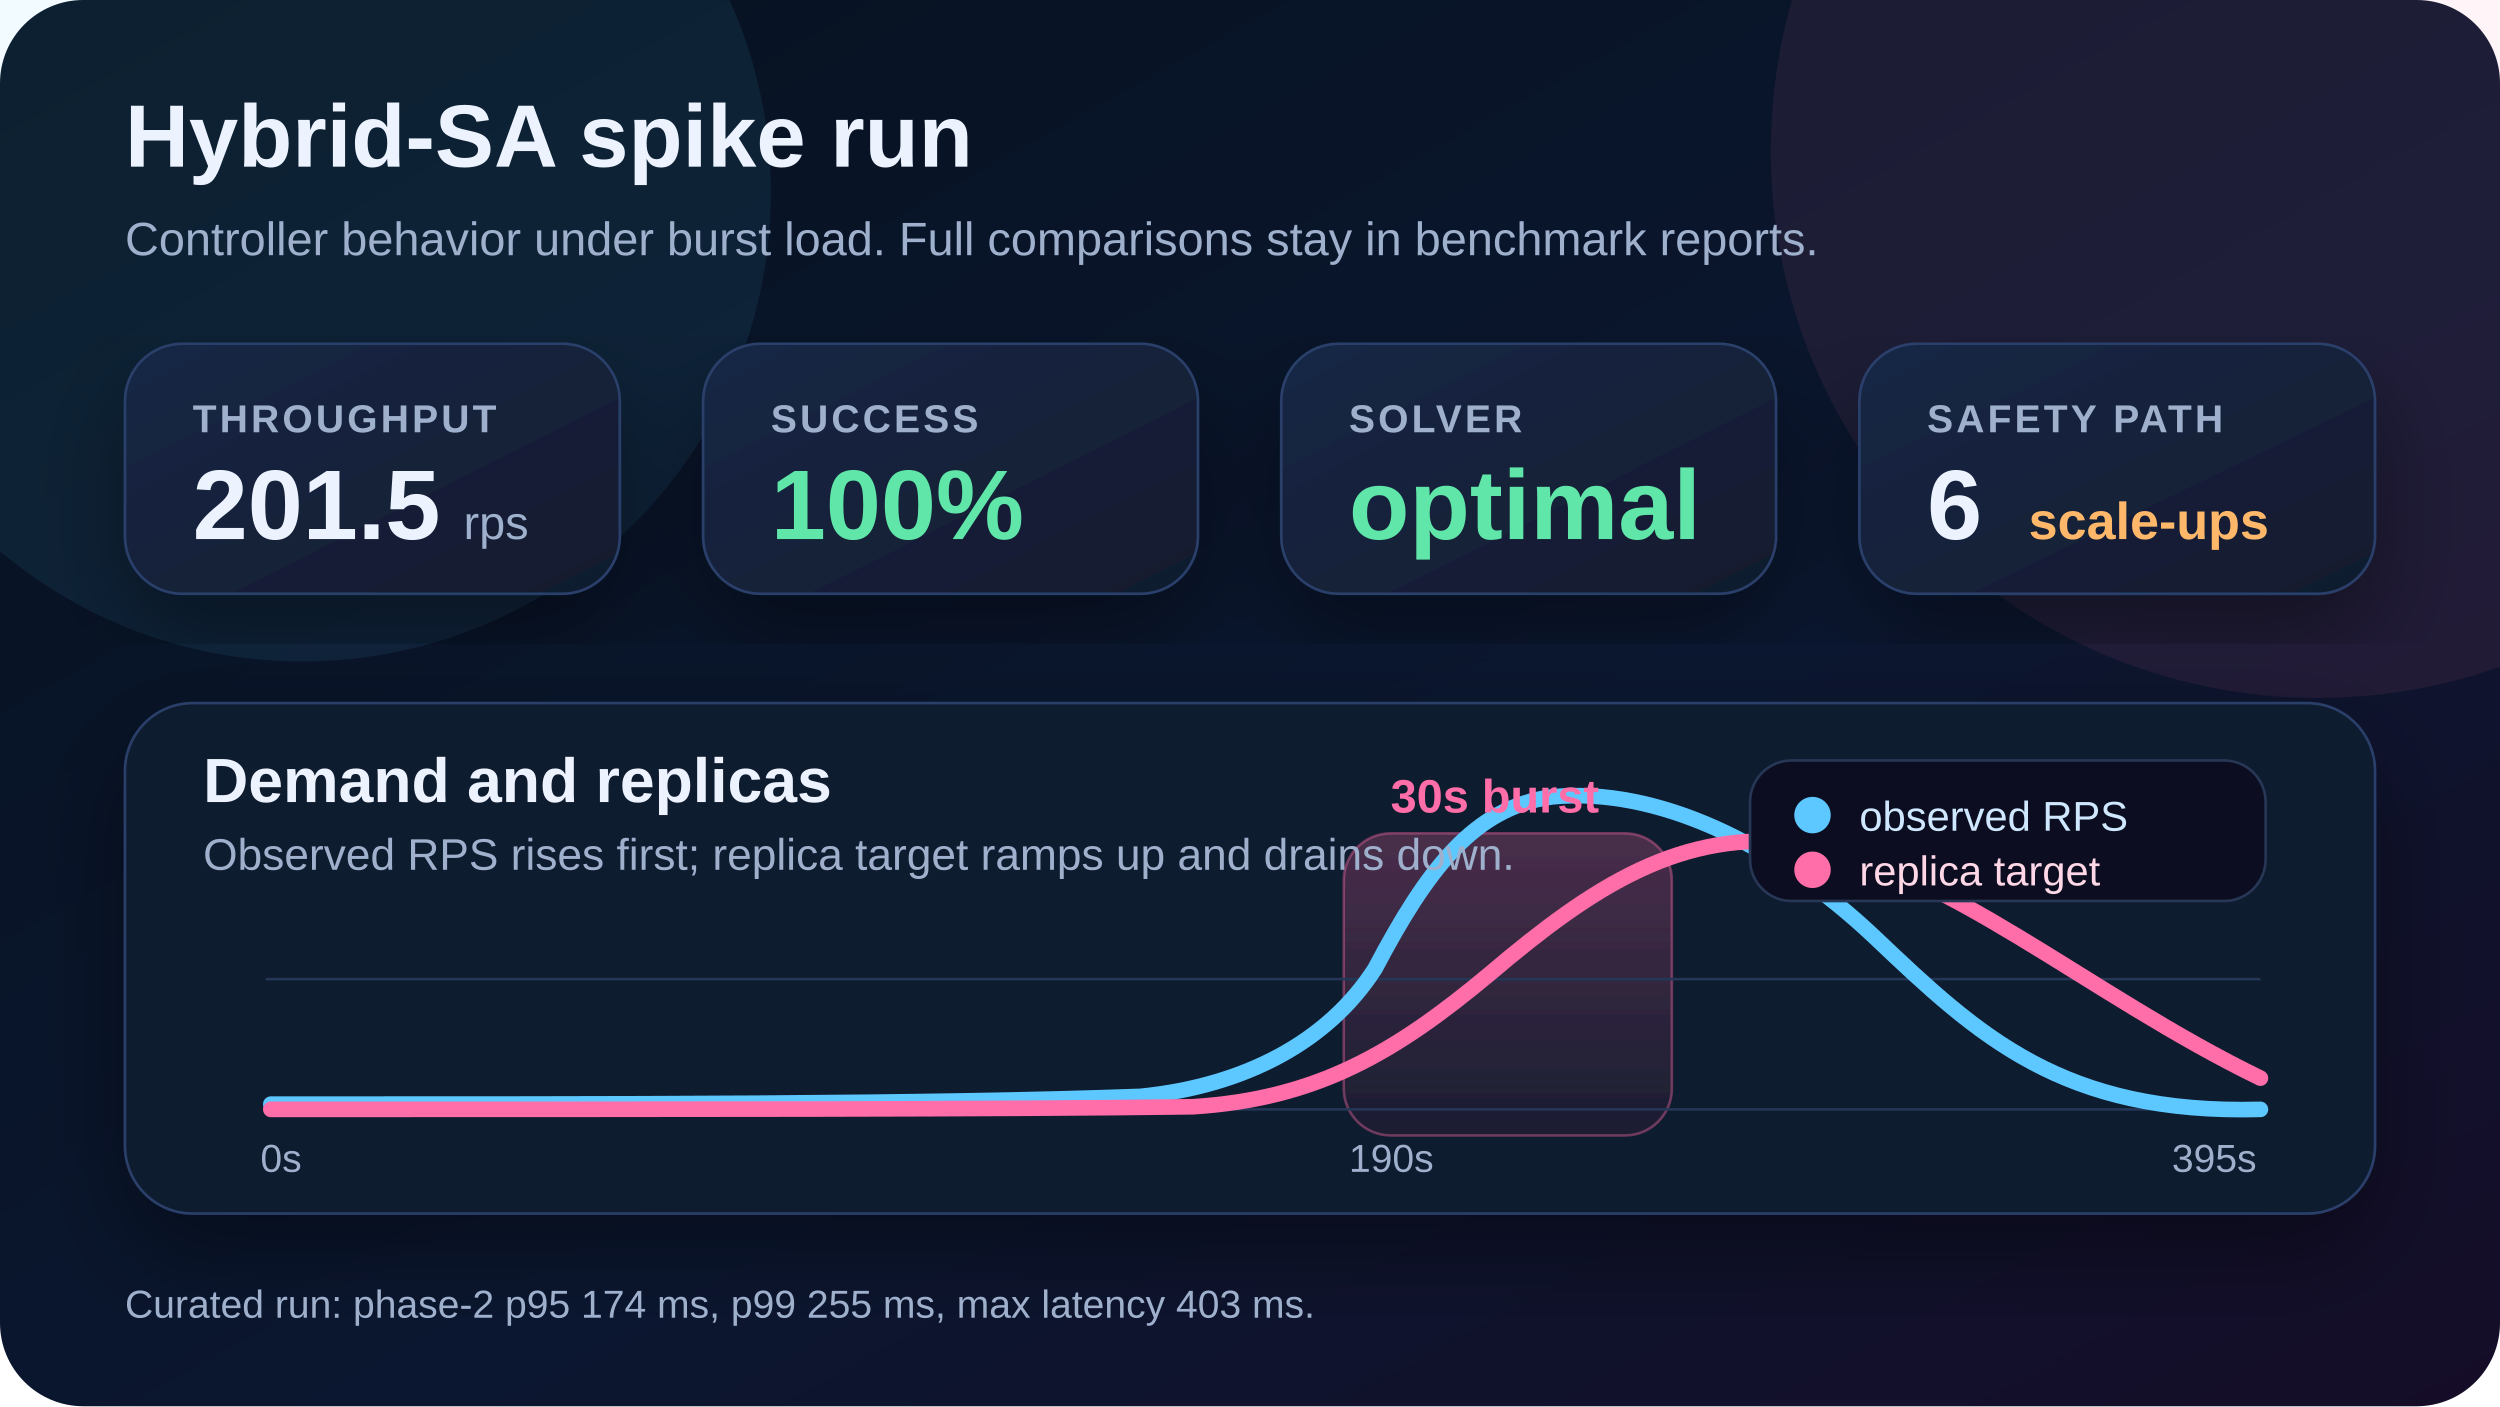
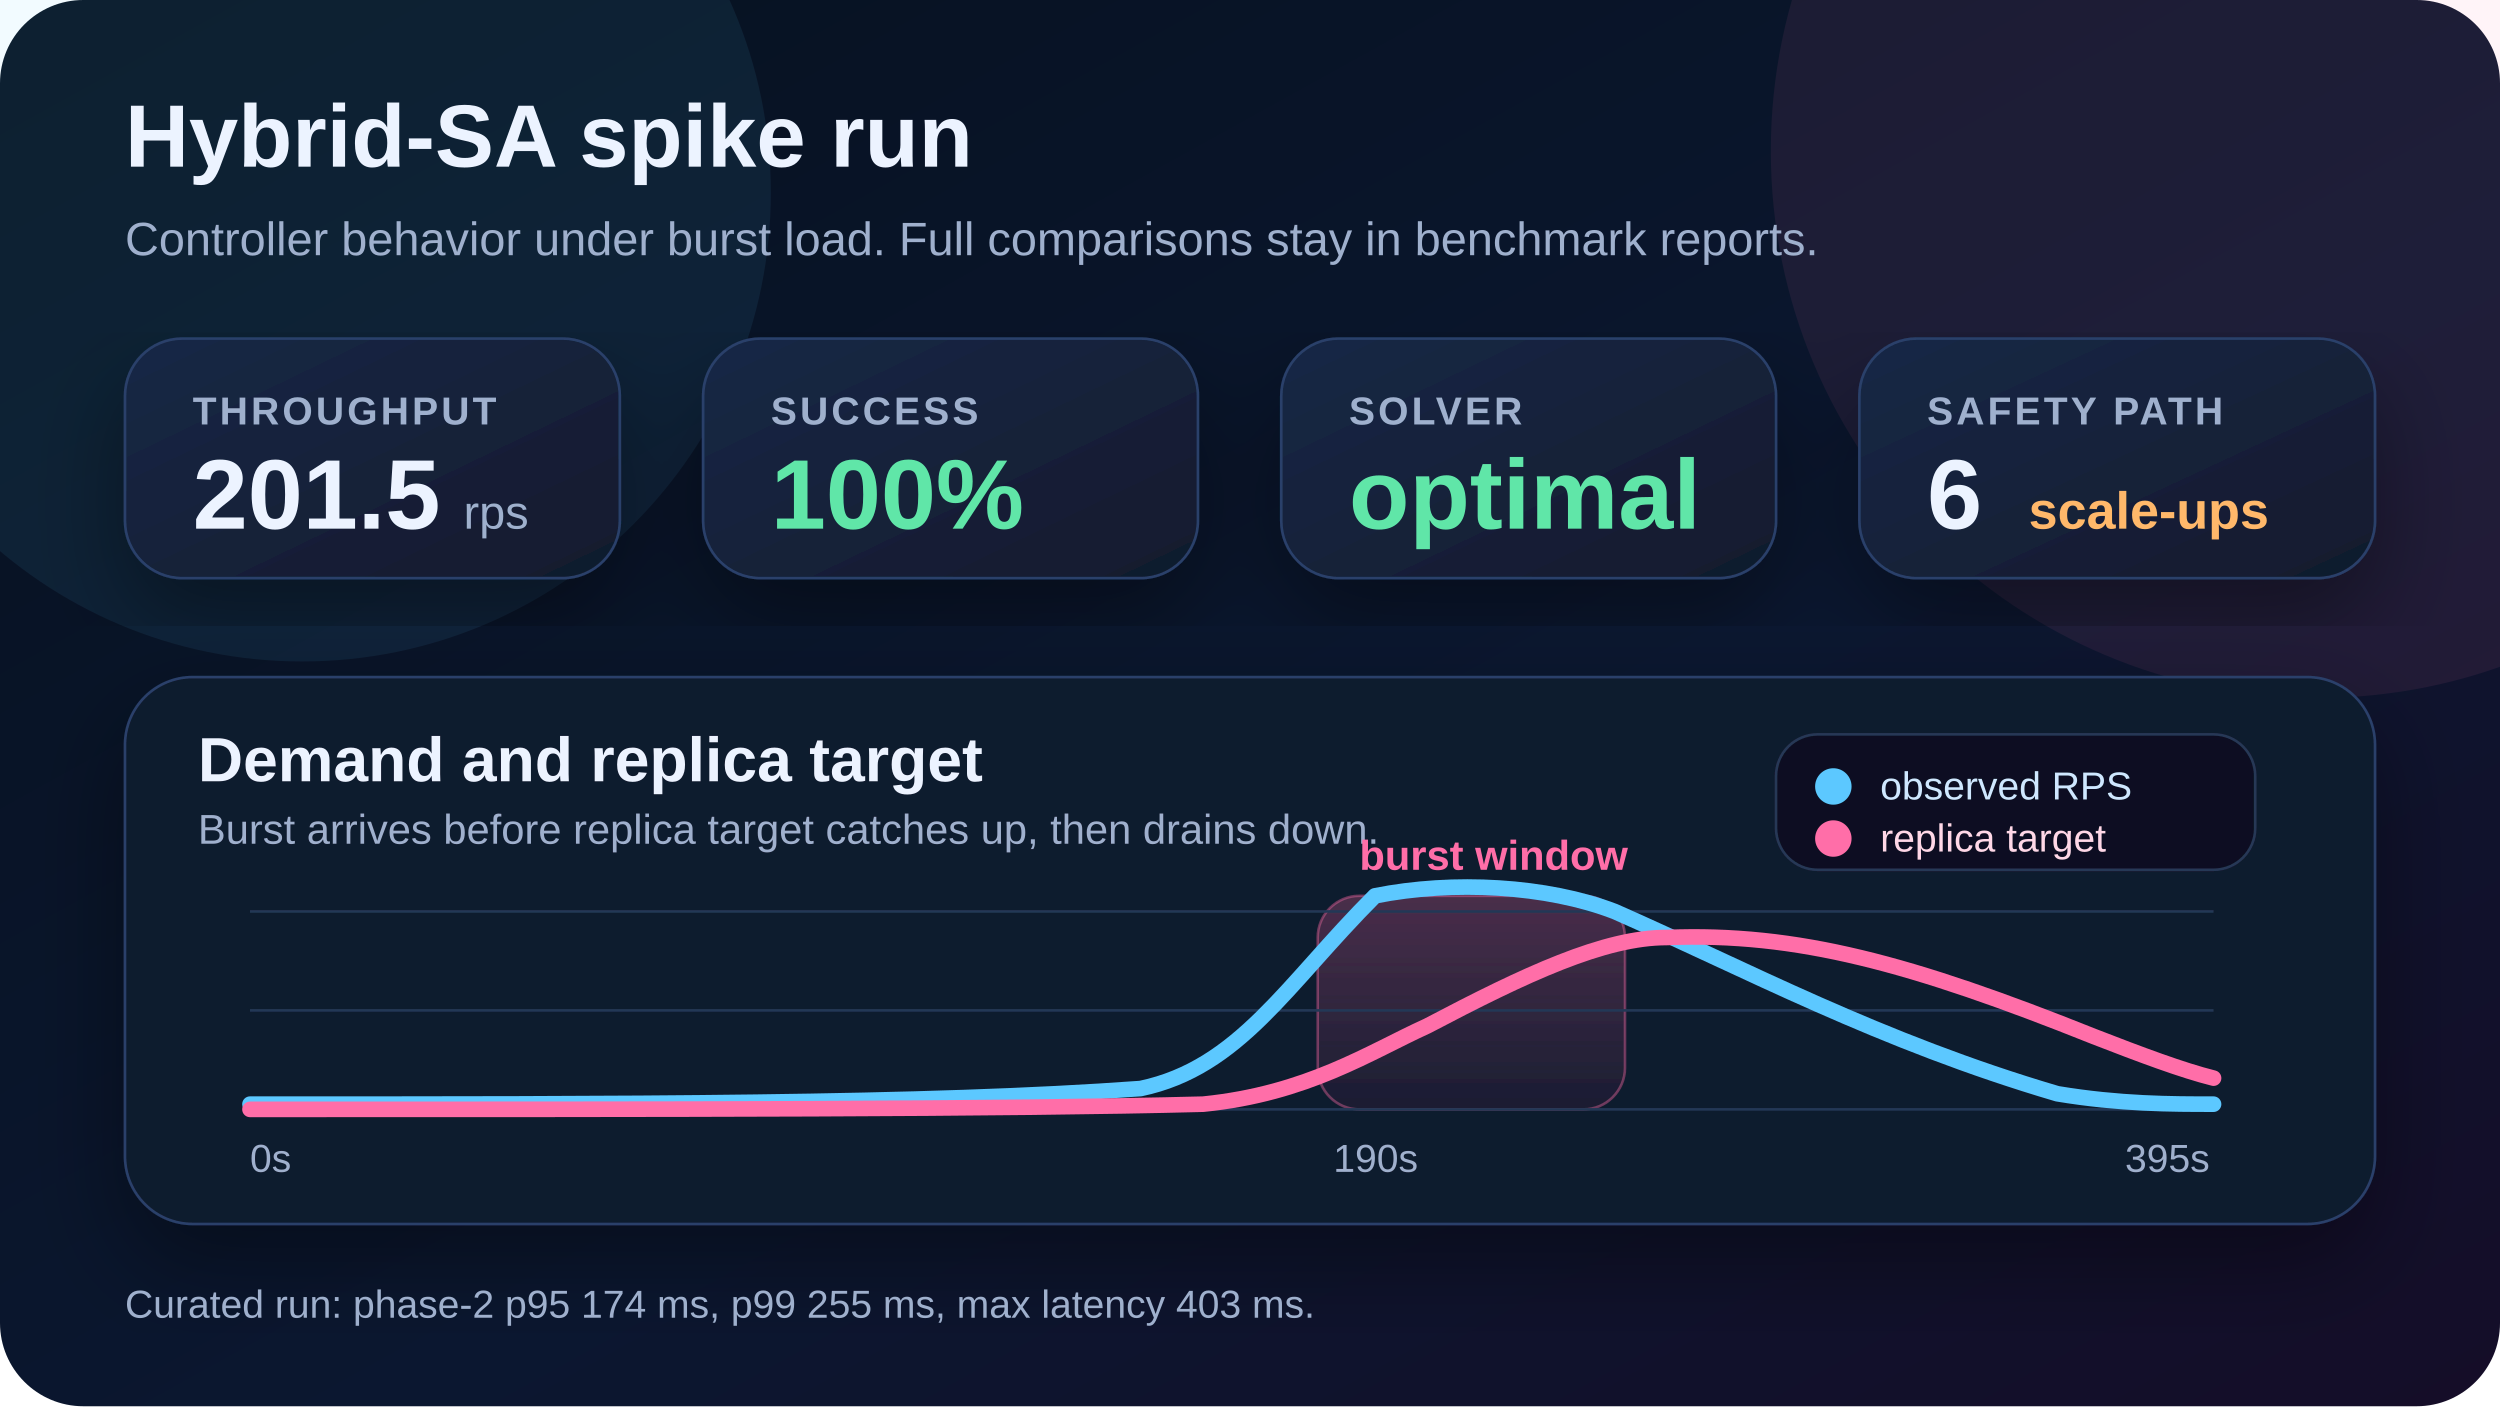
<svg xmlns="http://www.w3.org/2000/svg" viewBox="0 0 960 540" role="img" aria-labelledby="title desc">
  <defs>
    <linearGradient id="bg" x1="0" y1="0" x2="1" y2="1">
      <stop offset="0" stop-color="#06111f" />
      <stop offset="0.58" stop-color="#0b1730" />
      <stop offset="1" stop-color="#150d28" />
    </linearGradient>
    <linearGradient id="card" x1="0" y1="0" x2="1" y2="1">
      <stop offset="0" stop-color="#172846" />
      <stop offset="1" stop-color="#111a2d" />
    </linearGradient>
    <linearGradient id="burst" x1="0" y1="0" x2="0" y2="1">
      <stop offset="0" stop-color="#ff6ea8" stop-opacity="0.24" />
      <stop offset="1" stop-color="#ff6ea8" stop-opacity="0.04" />
    </linearGradient>
    <filter id="shadow" x="-20%" y="-20%" width="140%" height="140%">
      <feDropShadow dx="0" dy="16" stdDeviation="18" flood-color="#000" flood-opacity="0.38" />
    </filter>
  </defs>
  <rect width="960" height="540" rx="32" fill="url(#bg)" />
  <circle cx="116" cy="74" r="180" fill="#5cc8ff" opacity="0.08" />
  <circle cx="890" cy="58" r="210" fill="#ff6ea8" opacity="0.08" />
  <g font-family="Arial, sans-serif">
    <text x="48" y="64" fill="#ecf3ff" font-size="34" font-weight="850">Hybrid-SA spike run</text>
    <text x="48" y="98" fill="#9fb0cd" font-size="18">Controller behavior under burst load. Full comparisons stay in benchmark reports.</text>
  </g>
  <g filter="url(#shadow)" font-family="Arial, sans-serif">
-     <rect x="48" y="132" width="190" height="96" rx="22" fill="url(#card)" stroke="#2b416b" />
-     <text x="74" y="166" fill="#9fb0cd" font-size="15" font-weight="850" letter-spacing="1.2">THROUGHPUT</text>
-     <text x="74" y="207" fill="#ecf3ff" font-size="38" font-weight="900">201.5</text>
-     <text x="178" y="207" fill="#9fb0cd" font-size="18">rps</text>
-     <rect x="270" y="132" width="190" height="96" rx="22" fill="url(#card)" stroke="#2b416b" />
-     <text x="296" y="166" fill="#9fb0cd" font-size="15" font-weight="850" letter-spacing="1.2">SUCCESS</text>
-     <text x="296" y="207" fill="#60e6a8" font-size="38" font-weight="900">100%</text>
-     <rect x="492" y="132" width="190" height="96" rx="22" fill="url(#card)" stroke="#2b416b" />
-     <text x="518" y="166" fill="#9fb0cd" font-size="15" font-weight="850" letter-spacing="1.2">SOLVER</text>
-     <text x="518" y="207" fill="#60e6a8" font-size="38" font-weight="900">optimal</text>
-     <rect x="714" y="132" width="198" height="96" rx="22" fill="url(#card)" stroke="#2b416b" />
-     <text x="740" y="166" fill="#9fb0cd" font-size="15" font-weight="850" letter-spacing="1.2">SAFETY PATH</text>
-     <text x="740" y="207" fill="#ecf3ff" font-size="38" font-weight="900">6</text>
-     <text x="779" y="207" fill="#ffb86b" font-size="20" font-weight="850">scale-ups</text>
+     <rect x="48" y="130" width="190" height="92" rx="22" fill="url(#card)" stroke="#2b416b" />
+     <text x="74" y="163" fill="#9fb0cd" font-size="15" font-weight="850" letter-spacing="1.2">THROUGHPUT</text>
+     <text x="74" y="203" fill="#ecf3ff" font-size="38" font-weight="900">201.5</text>
+     <text x="178" y="203" fill="#9fb0cd" font-size="18">rps</text>
+     <rect x="270" y="130" width="190" height="92" rx="22" fill="url(#card)" stroke="#2b416b" />
+     <text x="296" y="163" fill="#9fb0cd" font-size="15" font-weight="850" letter-spacing="1.2">SUCCESS</text>
+     <text x="296" y="203" fill="#60e6a8" font-size="38" font-weight="900">100%</text>
+     <rect x="492" y="130" width="190" height="92" rx="22" fill="url(#card)" stroke="#2b416b" />
+     <text x="518" y="163" fill="#9fb0cd" font-size="15" font-weight="850" letter-spacing="1.2">SOLVER</text>
+     <text x="518" y="203" fill="#60e6a8" font-size="38" font-weight="900">optimal</text>
+     <rect x="714" y="130" width="198" height="92" rx="22" fill="url(#card)" stroke="#2b416b" />
+     <text x="740" y="163" fill="#9fb0cd" font-size="15" font-weight="850" letter-spacing="1.2">SAFETY PATH</text>
+     <text x="740" y="203" fill="#ecf3ff" font-size="38" font-weight="900">6</text>
+     <text x="779" y="203" fill="#ffb86b" font-size="20" font-weight="850">scale-ups</text>
  </g>
  <g filter="url(#shadow)">
-     <rect x="48" y="270" width="864" height="196" rx="26" fill="#101a2d" stroke="#2b416b" />
-     <rect x="516" y="320" width="126" height="116" rx="18" fill="url(#burst)" stroke="#ff6ea8" stroke-opacity="0.38" />
-     <g stroke="#233756" stroke-width="1">
-       <line x1="102" y1="426" x2="868" y2="426" />
-       <line x1="102" y1="376" x2="868" y2="376" />
+     <rect x="48" y="260" width="864" height="210" rx="26" fill="#101a2d" stroke="#2b416b" />
+     <rect x="506" y="344" width="118" height="82" rx="16" fill="url(#burst)" stroke="#ff6ea8" stroke-opacity="0.38" />
+     <g stroke="#243856" stroke-width="1">
+       <line x1="96" y1="426" x2="850" y2="426" />
+       <line x1="96" y1="388" x2="850" y2="388" />
+       <line x1="96" y1="350" x2="850" y2="350" />
    </g>
-     <path d="M104 424 C240 424 356 424 438 421 C478 417 510 400 528 372 C548 334 566 310 596 306 C636 302 682 324 720 360 C760 398 792 428 868 426" fill="none" stroke="#5cc8ff" stroke-width="6" stroke-linecap="round" stroke-linejoin="round" />
-     <path d="M104 426 C262 426 384 426 458 425 C506 422 536 404 572 374 C612 340 646 318 692 324 C746 332 802 382 868 414" fill="none" stroke="#ff6ea8" stroke-width="6" stroke-linecap="round" stroke-linejoin="round" />
+     <path d="M96 424 C240 424 356 424 438 418 C476 410 494 378 528 344 C558 338 594 340 620 350 C670 372 722 400 790 420 C814 424 834 424 850 424" fill="none" stroke="#5cc8ff" stroke-width="6" stroke-linecap="round" stroke-linejoin="round" />
+     <path d="M96 426 C260 426 386 426 462 424 C502 420 526 404 548 394 C586 374 616 360 640 360 C690 358 734 370 804 398 C822 405 838 411 850 414" fill="none" stroke="#ff6ea8" stroke-width="6" stroke-linecap="round" stroke-linejoin="round" />
    <g font-family="Arial, sans-serif">
-       <text x="78" y="308" fill="#ecf3ff" font-size="24" font-weight="850">Demand and replicas</text>
-       <text x="78" y="334" fill="#9fb0cd" font-size="17">Observed RPS rises first; replica target ramps up and drains down.</text>
-       <text x="534" y="312" fill="#ff6ea8" font-size="18" font-weight="850">30s burst</text>
-       <rect x="672" y="292" width="198" height="54" rx="16" fill="#0b1020" stroke="#283756" />
-       <circle cx="696" cy="313" r="7" fill="#5cc8ff" />
-       <text x="714" y="319" fill="#cfe7ff" font-size="16">observed RPS</text>
-       <circle cx="696" cy="334" r="7" fill="#ff6ea8" />
-       <text x="714" y="340" fill="#ffd7e7" font-size="16">replica target</text>
-       <text x="100" y="450" fill="#9fb0cd" font-size="15">0s</text>
-       <text x="518" y="450" fill="#9fb0cd" font-size="15">190s</text>
-       <text x="834" y="450" fill="#9fb0cd" font-size="15">395s</text>
+       <text x="76" y="300" fill="#ecf3ff" font-size="24" font-weight="850">Demand and replica target</text>
+       <text x="76" y="324" fill="#9fb0cd" font-size="16">Burst arrives before replica target catches up, then drains down.</text>
+       <text x="522" y="334" fill="#ff6ea8" font-size="16" font-weight="850">burst window</text>
+       <rect x="682" y="282" width="184" height="52" rx="16" fill="#0b1020" stroke="#283756" />
+       <circle cx="704" cy="302" r="7" fill="#5cc8ff" />
+       <text x="722" y="307" fill="#cfe7ff" font-size="15">observed RPS</text>
+       <circle cx="704" cy="322" r="7" fill="#ff6ea8" />
+       <text x="722" y="327" fill="#ffd7e7" font-size="15">replica target</text>
+       <text x="96" y="450" fill="#9fb0cd" font-size="15">0s</text>
+       <text x="512" y="450" fill="#9fb0cd" font-size="15">190s</text>
+       <text x="816" y="450" fill="#9fb0cd" font-size="15">395s</text>
    </g>
  </g>
  <g font-family="Arial, sans-serif">
    <text x="48" y="506" fill="#9fb0cd" font-size="15">Curated run: phase-2 p95 174 ms, p99 255 ms, max latency 403 ms.</text>
  </g>
</svg>
